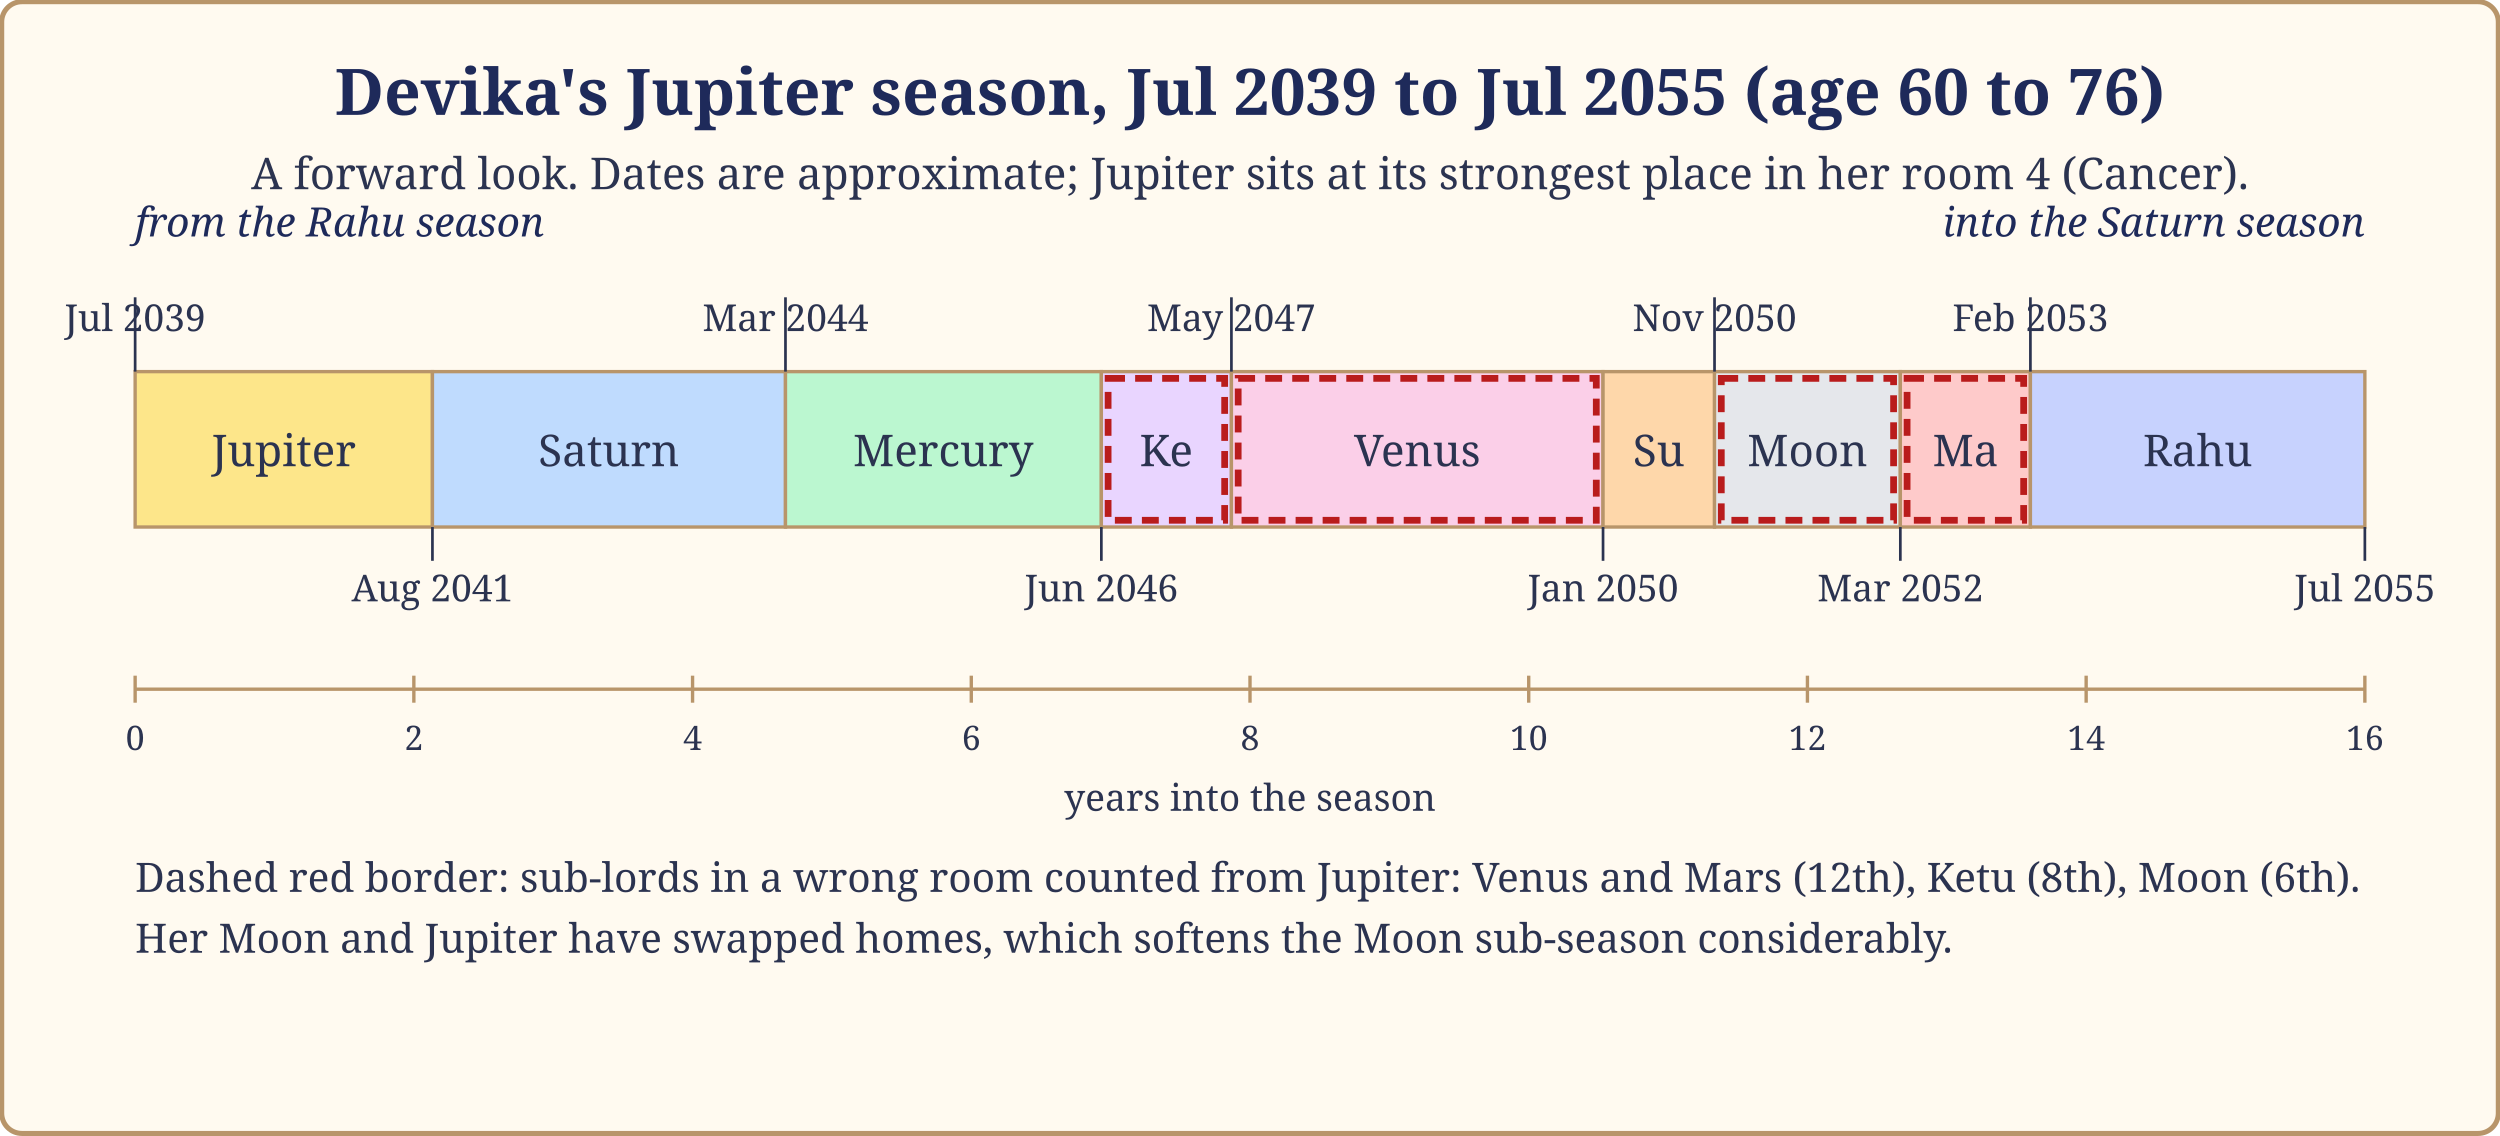
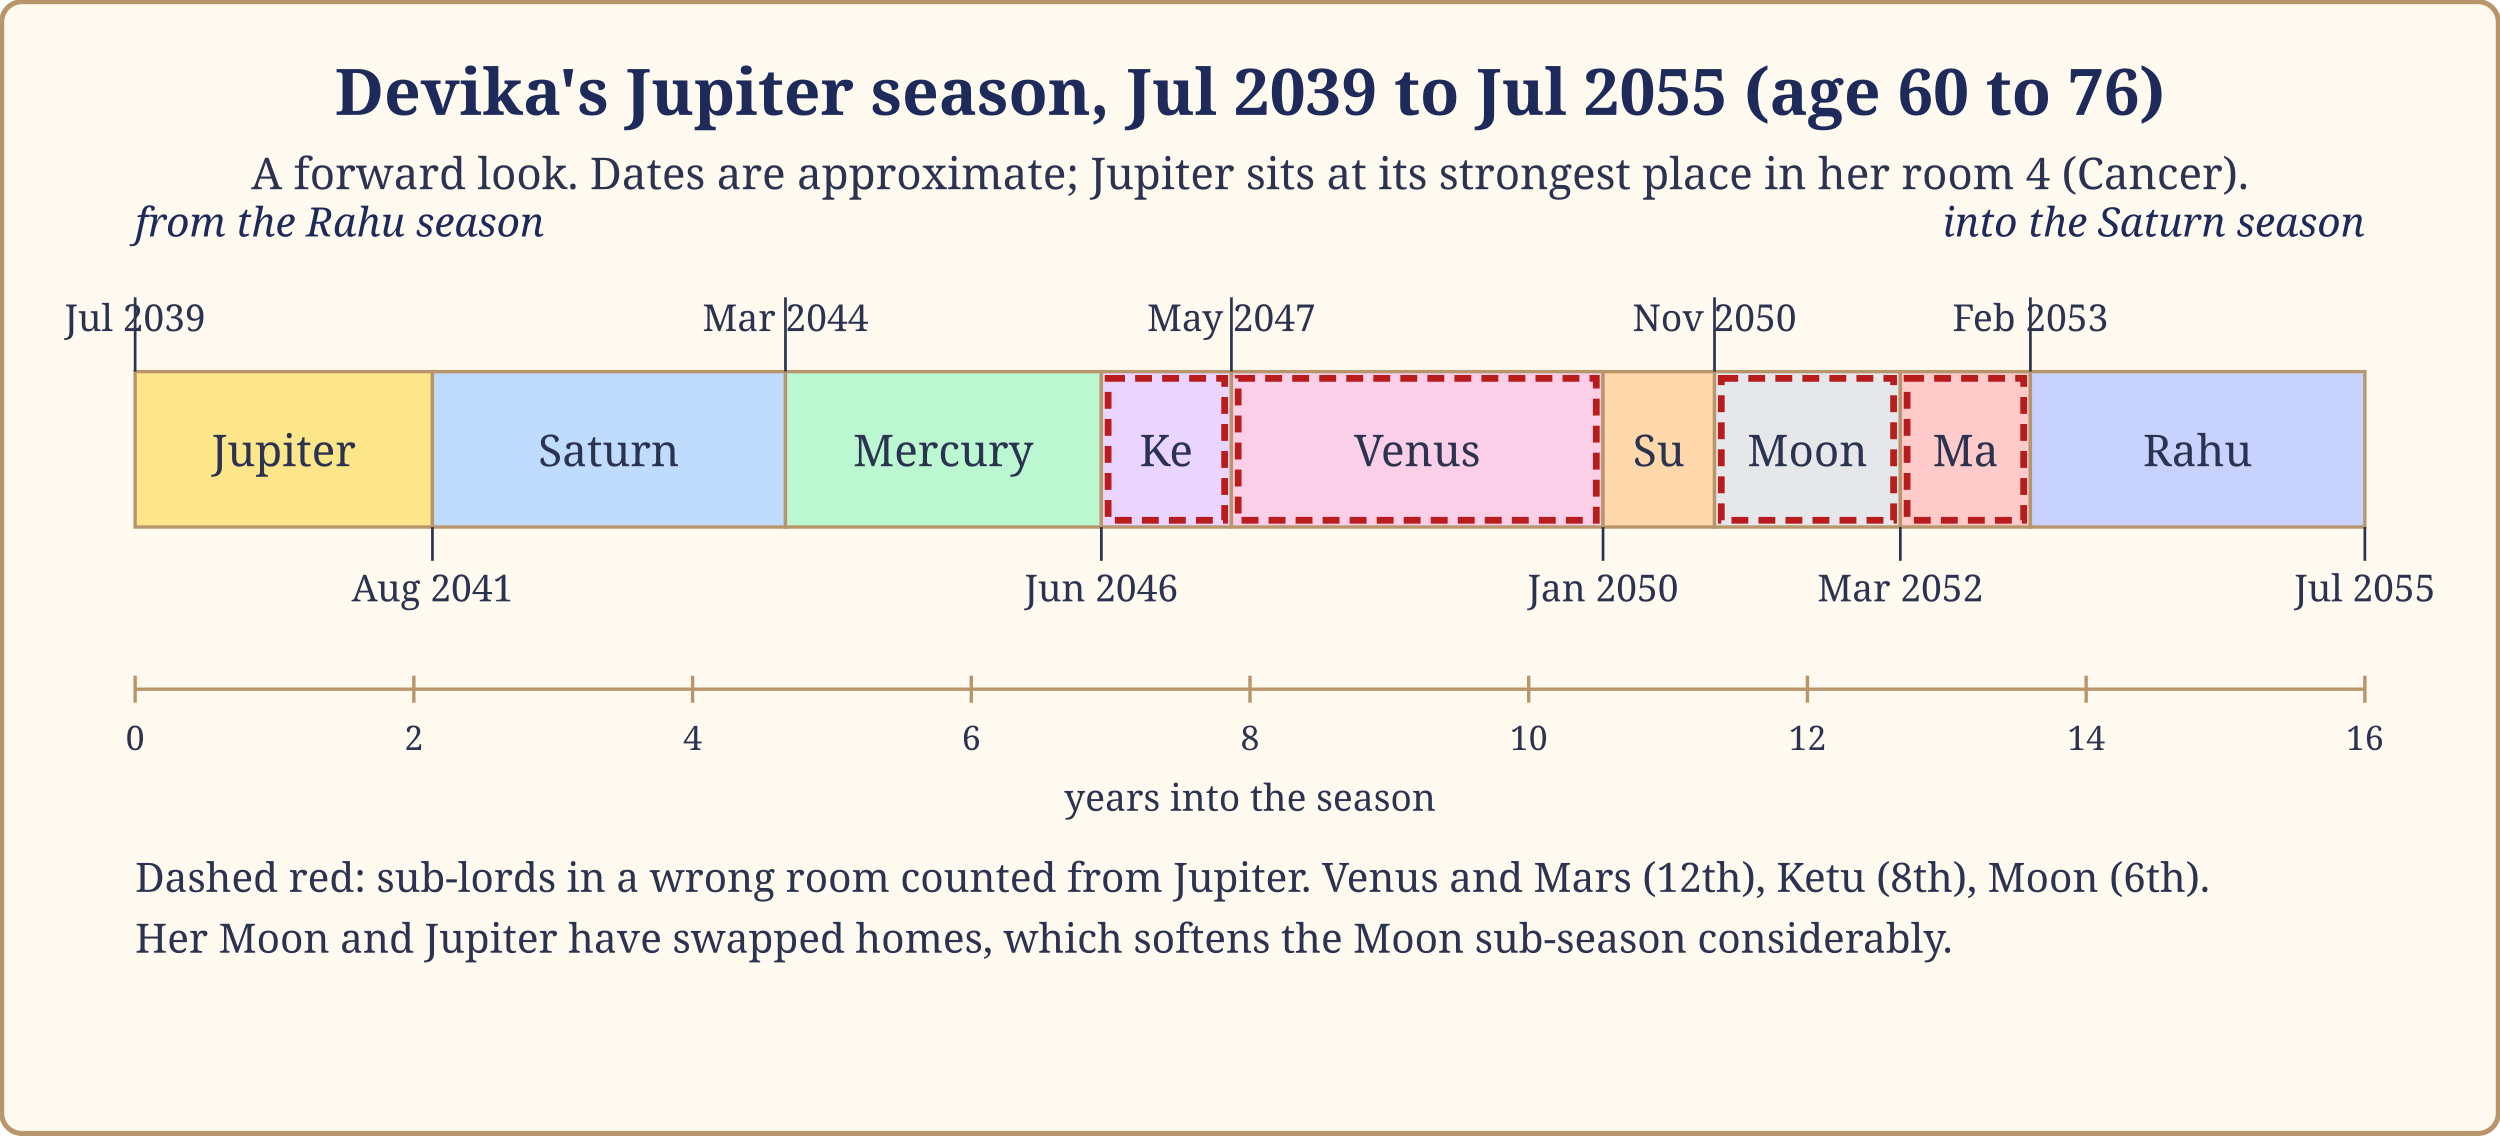
<svg xmlns="http://www.w3.org/2000/svg" width="740" height="336" viewBox="0 0 740 336">
  <rect x="0.5" y="0.5" width="739" height="335" fill="#fffaf0" stroke="#b8956a" stroke-width="1.5" rx="6" />
  <text x="370.0" y="34" text-anchor="middle" font-family="Georgia, serif" font-size="19" font-weight="bold" fill="#1e2a5a">Devika's Jupiter season, Jul 2039 to Jul 2055 (age 60 to 76)</text>
  <text x="370.0" y="56" text-anchor="middle" font-family="Georgia, serif" font-size="13" fill="#2b3350">A forward look. Dates are approximate; Jupiter sits at its strongest place in her room 4 (Cancer).</text>
  <rect x="40.0" y="110" width="88.0" height="46" fill="#fde68a" stroke="#b8956a" stroke-width="1" />
  <text x="84.0" y="138.0" text-anchor="middle" font-family="Georgia, serif" font-size="13" fill="#2b3350">Jupiter</text>
  <line x1="40.0" y1="110" x2="40.0" y2="88" stroke="#2b3350" stroke-width="0.8" />
  <text x="40.0" y="98" text-anchor="middle" font-family="Georgia, serif" font-size="11" fill="#2b3350">Jul 2039</text>
  <rect x="128.0" y="110" width="104.5" height="46" fill="#bfdbfe" stroke="#b8956a" stroke-width="1" />
  <text x="180.2" y="138.0" text-anchor="middle" font-family="Georgia, serif" font-size="13" fill="#2b3350">Saturn</text>
  <line x1="128.0" y1="156" x2="128.0" y2="166" stroke="#2b3350" stroke-width="0.8" />
  <text x="128.0" y="178" text-anchor="middle" font-family="Georgia, serif" font-size="11" fill="#2b3350">Aug 2041</text>
  <rect x="232.5" y="110" width="93.5" height="46" fill="#bbf7d0" stroke="#b8956a" stroke-width="1" />
  <text x="279.2" y="138.0" text-anchor="middle" font-family="Georgia, serif" font-size="13" fill="#2b3350">Mercury</text>
  <line x1="232.5" y1="110" x2="232.5" y2="88" stroke="#2b3350" stroke-width="0.8" />
  <text x="232.5" y="98" text-anchor="middle" font-family="Georgia, serif" font-size="11" fill="#2b3350">Mar 2044</text>
  <rect x="326.0" y="110" width="38.5" height="46" fill="#e9d5ff" stroke="#b8956a" stroke-width="1" />
  <rect x="328.0" y="112" width="34.5" height="42" fill="none" stroke="#b91c1c" stroke-width="2" stroke-dasharray="5 3" />
  <text x="345.2" y="138.0" text-anchor="middle" font-family="Georgia, serif" font-size="13" fill="#2b3350">Ke</text>
  <line x1="326.0" y1="156" x2="326.0" y2="166" stroke="#2b3350" stroke-width="0.8" />
  <text x="326.0" y="178" text-anchor="middle" font-family="Georgia, serif" font-size="11" fill="#2b3350">Jun 2046</text>
  <rect x="364.5" y="110" width="110.0" height="46" fill="#fbcfe8" stroke="#b8956a" stroke-width="1" />
  <rect x="366.5" y="112" width="106.0" height="42" fill="none" stroke="#b91c1c" stroke-width="2" stroke-dasharray="5 3" />
  <text x="419.5" y="138.0" text-anchor="middle" font-family="Georgia, serif" font-size="13" fill="#2b3350">Venus</text>
  <line x1="364.5" y1="110" x2="364.5" y2="88" stroke="#2b3350" stroke-width="0.8" />
  <text x="364.5" y="98" text-anchor="middle" font-family="Georgia, serif" font-size="11" fill="#2b3350">May 2047</text>
  <rect x="474.5" y="110" width="33.0" height="46" fill="#fed7aa" stroke="#b8956a" stroke-width="1" />
  <text x="491.0" y="138.0" text-anchor="middle" font-family="Georgia, serif" font-size="13" fill="#2b3350">Su</text>
  <line x1="474.5" y1="156" x2="474.5" y2="166" stroke="#2b3350" stroke-width="0.8" />
  <text x="474.5" y="178" text-anchor="middle" font-family="Georgia, serif" font-size="11" fill="#2b3350">Jan 2050</text>
  <rect x="507.5" y="110" width="55.0" height="46" fill="#e5e7eb" stroke="#b8956a" stroke-width="1" />
  <rect x="509.5" y="112" width="51.0" height="42" fill="none" stroke="#b91c1c" stroke-width="2" stroke-dasharray="5 3" />
  <text x="535.0" y="138.0" text-anchor="middle" font-family="Georgia, serif" font-size="13" fill="#2b3350">Moon</text>
  <line x1="507.5" y1="110" x2="507.5" y2="88" stroke="#2b3350" stroke-width="0.8" />
  <text x="507.5" y="98" text-anchor="middle" font-family="Georgia, serif" font-size="11" fill="#2b3350">Nov 2050</text>
  <rect x="562.5" y="110" width="38.5" height="46" fill="#fecaca" stroke="#b8956a" stroke-width="1" />
  <rect x="564.5" y="112" width="34.5" height="42" fill="none" stroke="#b91c1c" stroke-width="2" stroke-dasharray="5 3" />
  <text x="581.8" y="138.0" text-anchor="middle" font-family="Georgia, serif" font-size="13" fill="#2b3350">Ma</text>
  <line x1="562.5" y1="156" x2="562.5" y2="166" stroke="#2b3350" stroke-width="0.8" />
  <text x="562.5" y="178" text-anchor="middle" font-family="Georgia, serif" font-size="11" fill="#2b3350">Mar 2052</text>
  <rect x="601.0" y="110" width="99.0" height="46" fill="#c7d2fe" stroke="#b8956a" stroke-width="1" />
  <text x="650.5" y="138.0" text-anchor="middle" font-family="Georgia, serif" font-size="13" fill="#2b3350">Rahu</text>
  <line x1="601.0" y1="110" x2="601.0" y2="88" stroke="#2b3350" stroke-width="0.8" />
  <text x="601.0" y="98" text-anchor="middle" font-family="Georgia, serif" font-size="11" fill="#2b3350">Feb 2053</text>
  <line x1="700" y1="156" x2="700" y2="166" stroke="#2b3350" stroke-width="0.8" />
  <text x="700" y="178" text-anchor="middle" font-family="Georgia, serif" font-size="11" fill="#2b3350">Jul 2055</text>
  <line x1="40" y1="204" x2="700" y2="204" stroke="#b8956a" stroke-width="1" />
  <line x1="40.0" y1="200" x2="40.0" y2="208" stroke="#b8956a" stroke-width="1" />
  <text x="40.0" y="222" text-anchor="middle" font-family="Georgia, serif" font-size="10" fill="#2b3350">0</text>
  <line x1="122.5" y1="200" x2="122.5" y2="208" stroke="#b8956a" stroke-width="1" />
  <text x="122.5" y="222" text-anchor="middle" font-family="Georgia, serif" font-size="10" fill="#2b3350">2</text>
  <line x1="205.0" y1="200" x2="205.0" y2="208" stroke="#b8956a" stroke-width="1" />
  <text x="205.0" y="222" text-anchor="middle" font-family="Georgia, serif" font-size="10" fill="#2b3350">4</text>
  <line x1="287.5" y1="200" x2="287.5" y2="208" stroke="#b8956a" stroke-width="1" />
  <text x="287.5" y="222" text-anchor="middle" font-family="Georgia, serif" font-size="10" fill="#2b3350">6</text>
  <line x1="370.0" y1="200" x2="370.0" y2="208" stroke="#b8956a" stroke-width="1" />
  <text x="370.0" y="222" text-anchor="middle" font-family="Georgia, serif" font-size="10" fill="#2b3350">8</text>
  <line x1="452.5" y1="200" x2="452.5" y2="208" stroke="#b8956a" stroke-width="1" />
  <text x="452.5" y="222" text-anchor="middle" font-family="Georgia, serif" font-size="10" fill="#2b3350">10</text>
  <line x1="535.0" y1="200" x2="535.0" y2="208" stroke="#b8956a" stroke-width="1" />
  <text x="535.0" y="222" text-anchor="middle" font-family="Georgia, serif" font-size="10" fill="#2b3350">12</text>
  <line x1="617.5" y1="200" x2="617.5" y2="208" stroke="#b8956a" stroke-width="1" />
  <text x="617.5" y="222" text-anchor="middle" font-family="Georgia, serif" font-size="10" fill="#2b3350">14</text>
  <line x1="700.0" y1="200" x2="700.0" y2="208" stroke="#b8956a" stroke-width="1" />
  <text x="700.0" y="222" text-anchor="middle" font-family="Georgia, serif" font-size="10" fill="#2b3350">16</text>
  <text x="370.0" y="240" text-anchor="middle" font-family="Georgia, serif" font-size="11" fill="#2b3350">years into the season</text>
  <text x="40" y="70" text-anchor="start" font-family="Georgia, serif" font-size="12" font-style="italic" fill="#1e2a5a">from the Rahu season</text>
  <text x="700" y="70" text-anchor="end" font-family="Georgia, serif" font-size="12" font-style="italic" fill="#1e2a5a">into the Saturn season</text>
-   <text x="40" y="264" font-family="Georgia, serif" font-size="12" fill="#2b3350">Dashed red border: sub-lords in a wrong room counted from Jupiter: Venus and Mars (12th), Ketu (8th), Moon (6th).</text>
+   <text x="40" y="264" font-family="Georgia, serif" font-size="12" fill="#2b3350">Dashed red: sub-lords in a wrong room counted from Jupiter. Venus and Mars (12th), Ketu (8th), Moon (6th).</text>
  <text x="40" y="282" font-family="Georgia, serif" font-size="12" fill="#2b3350">Her Moon and Jupiter have swapped homes, which softens the Moon sub-season considerably.</text>
</svg>
